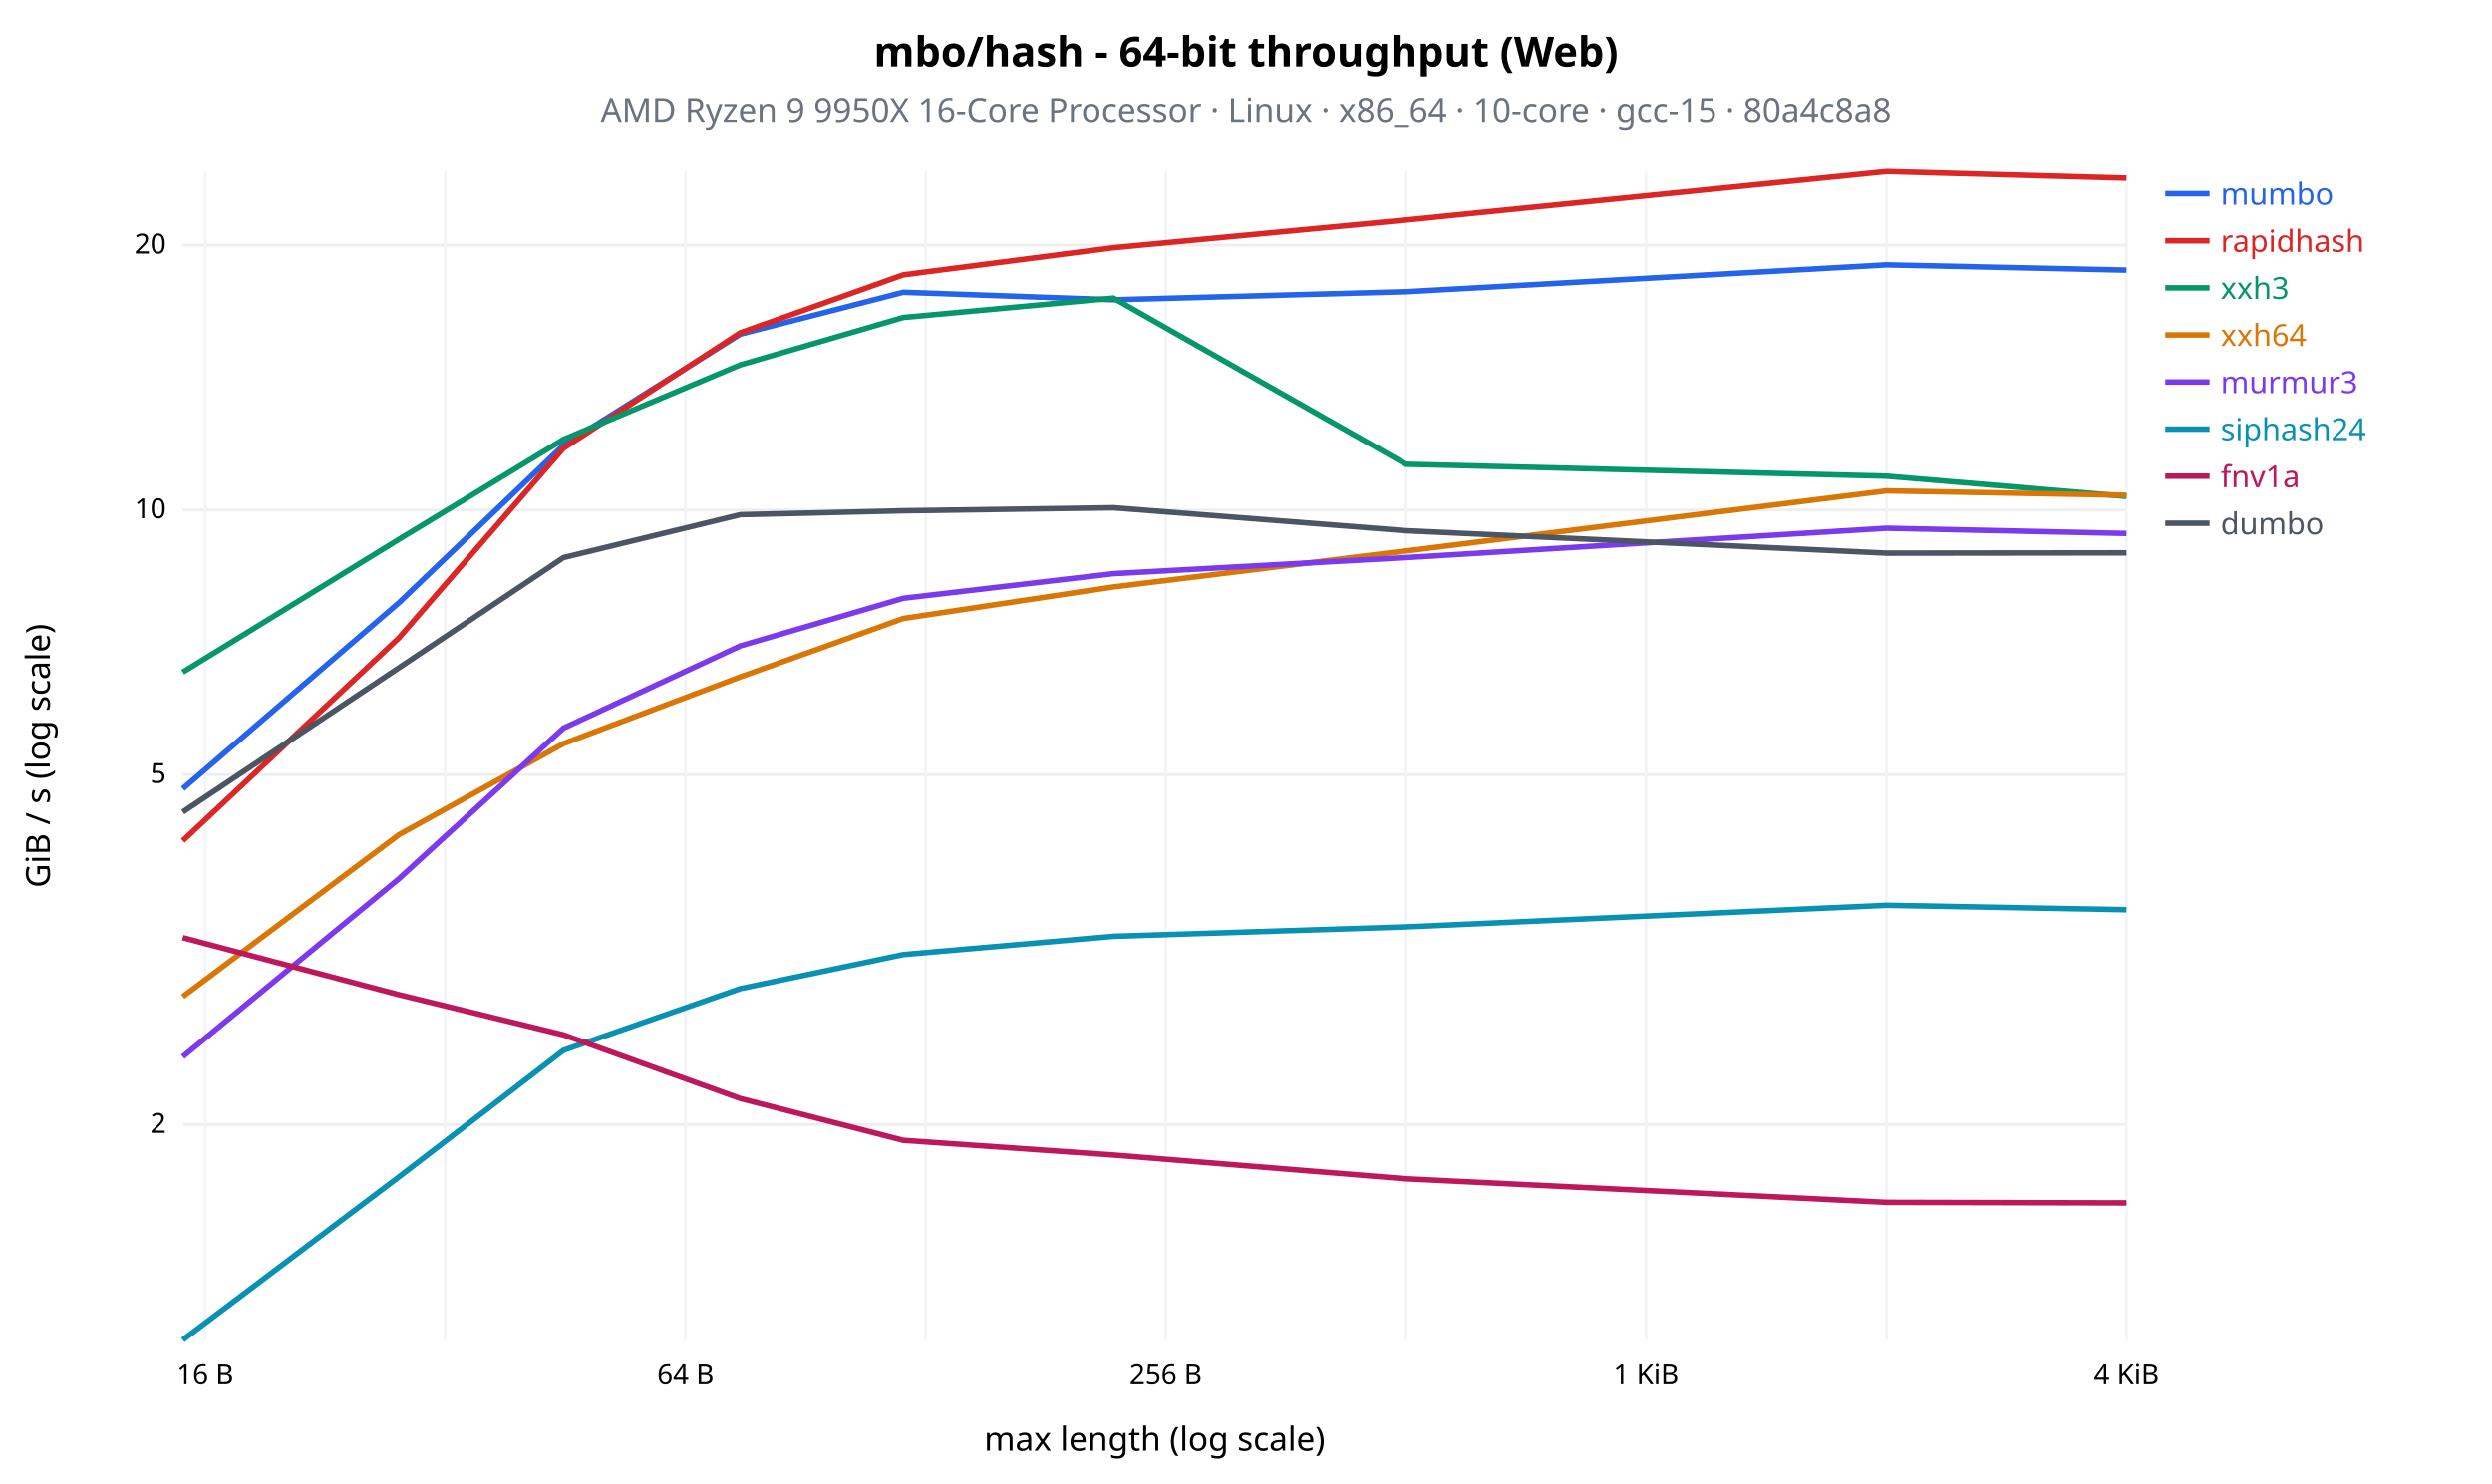
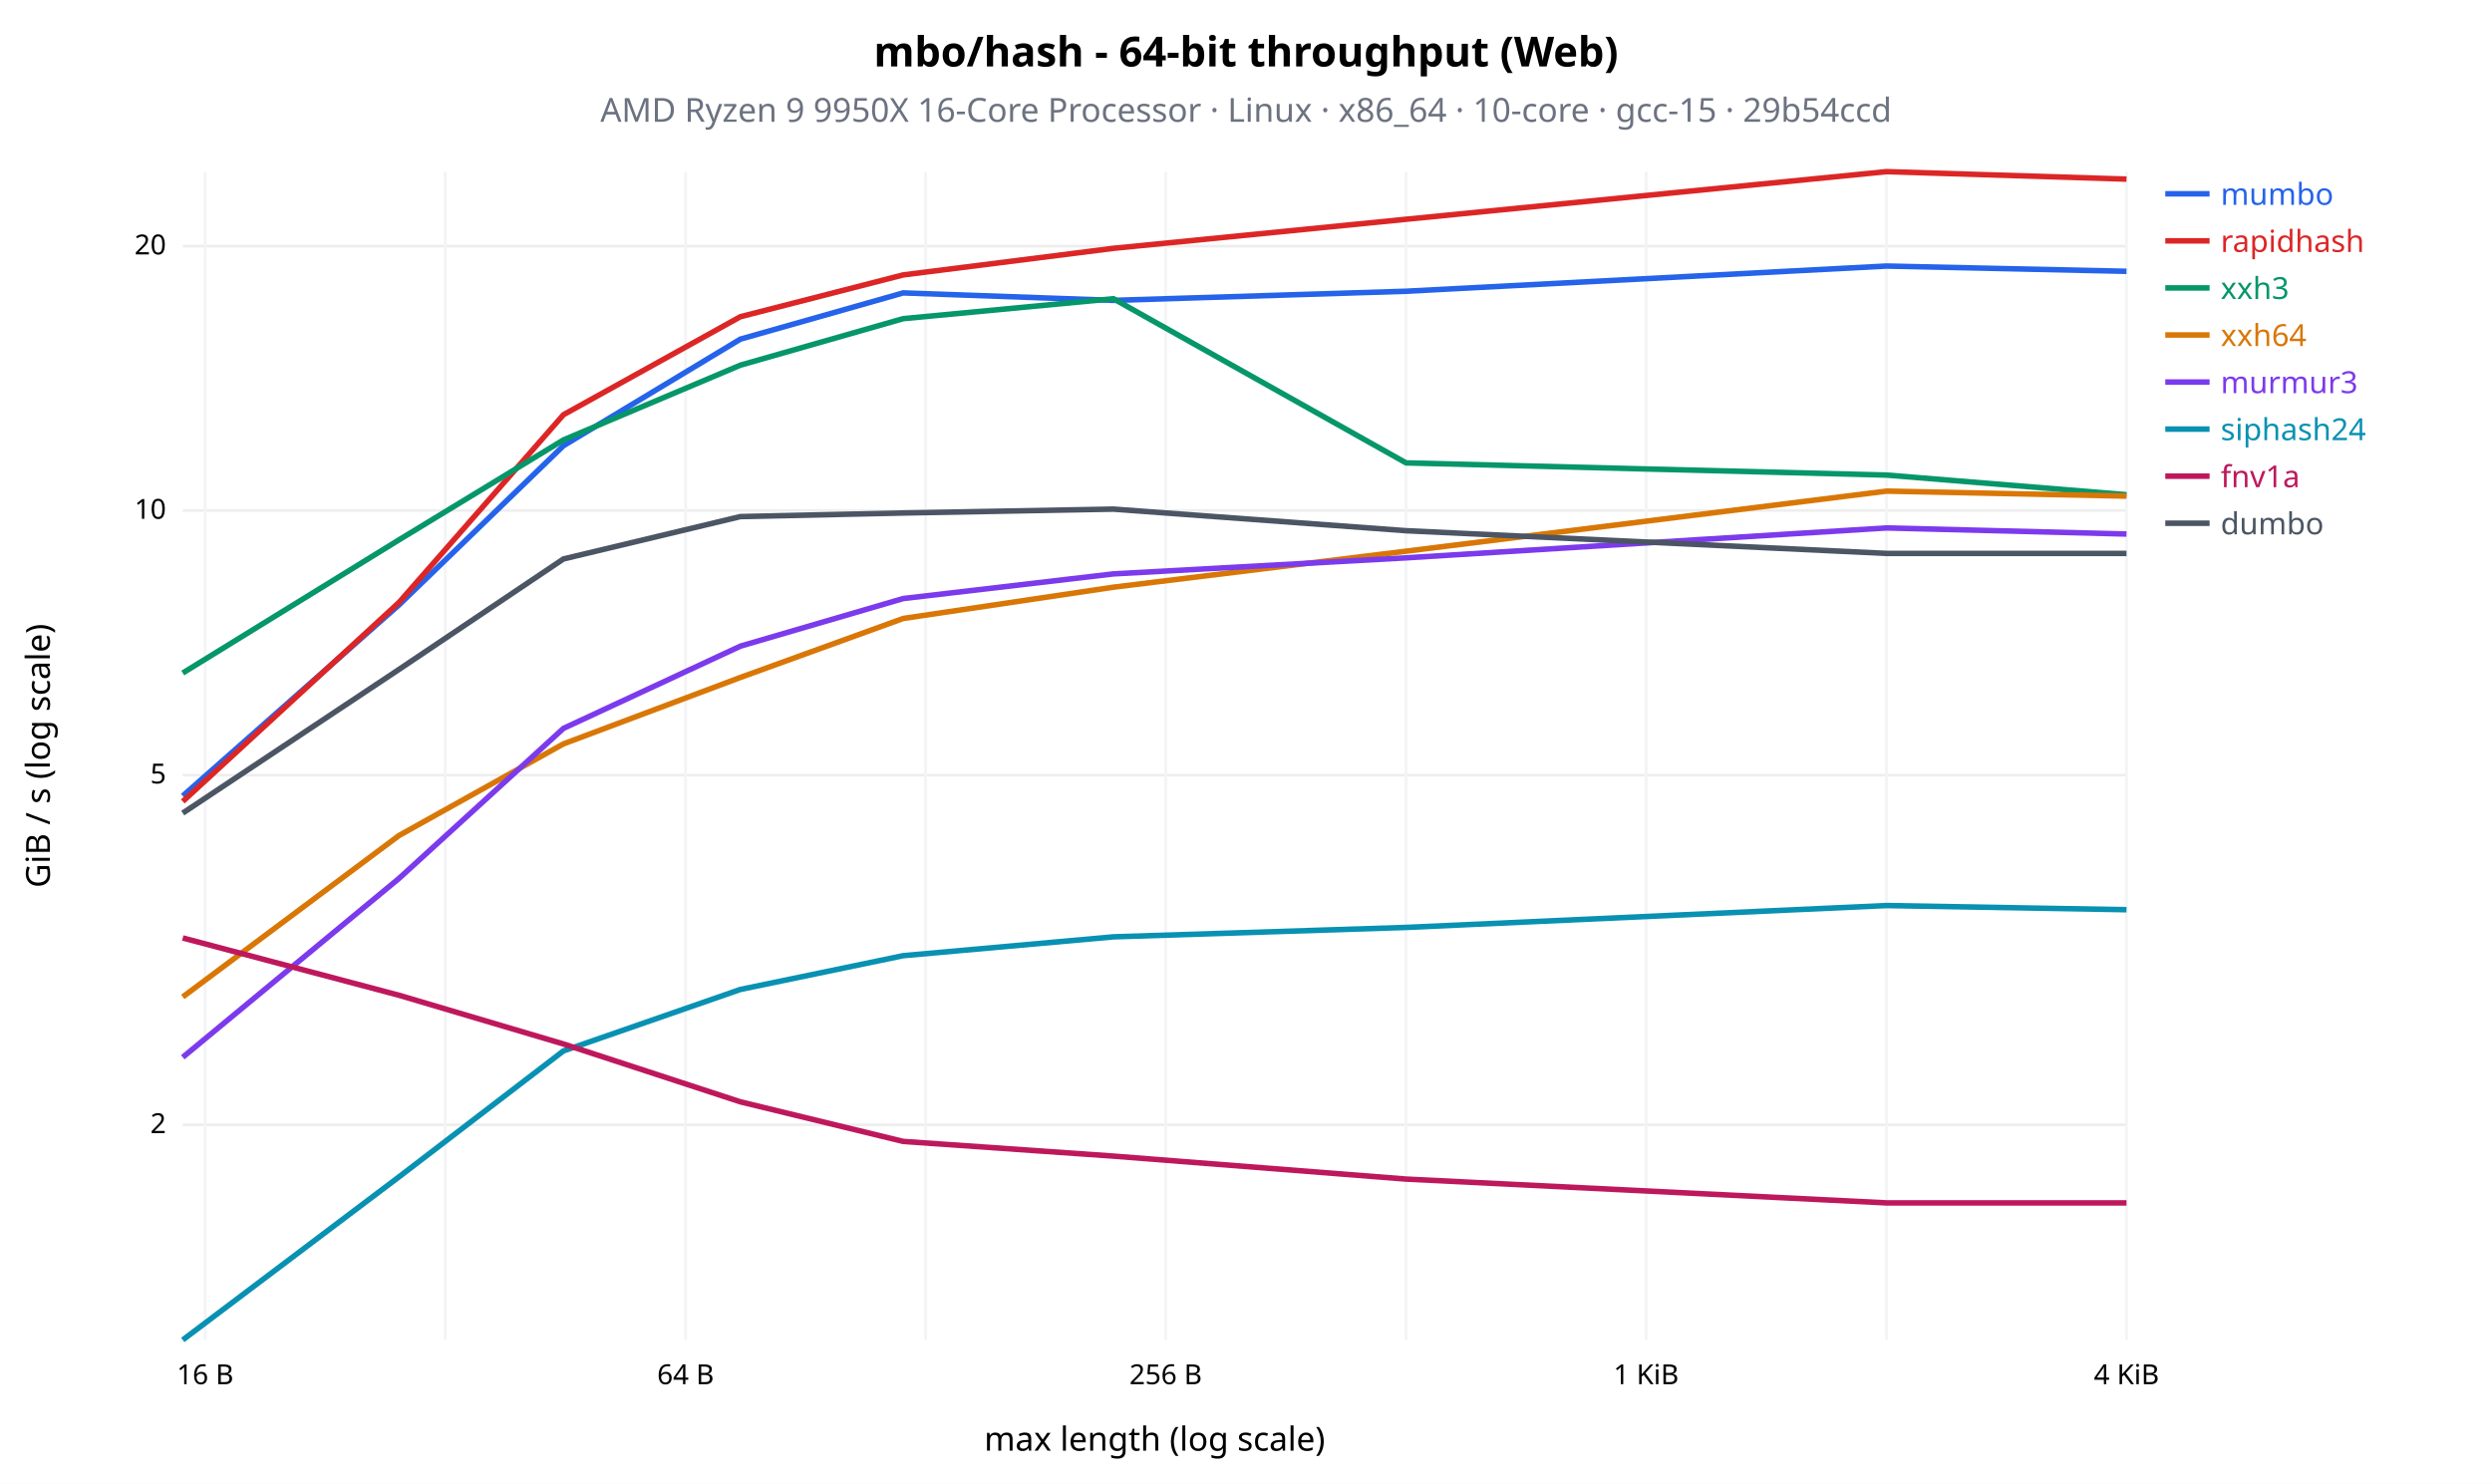
<svg xmlns="http://www.w3.org/2000/svg" width="900" height="536" font-family="sans-serif">
  <rect width="900" height="536" fill="white" />
  <text x="450" y="24" font-size="15" font-weight="bold" text-anchor="middle">mbo/hash - 64-bit throughput (Web)</text>
-   <text x="450" y="44" font-size="12" fill="#6b7280" text-anchor="middle">AMD Ryzen 9 9950X 16-Core Processor · Linux · x86_64 · 10-core · gcc-15 · 80a4c8a8</text>
-   <line x1="66" y1="406.2" x2="768.0" y2="406.2" stroke="#eee" />
-   <text x="60" y="409.2" font-size="10" text-anchor="end">2</text>
-   <line x1="66" y1="279.8" x2="768.0" y2="279.8" stroke="#eee" />
-   <text x="60" y="282.8" font-size="10" text-anchor="end">5</text>
-   <line x1="66" y1="184.2" x2="768.0" y2="184.2" stroke="#eee" />
-   <text x="60" y="187.2" font-size="10" text-anchor="end">10</text>
-   <line x1="66" y1="88.6" x2="768.0" y2="88.6" stroke="#eee" />
-   <text x="60" y="91.6" font-size="10" text-anchor="end">20</text>
+   <text x="450" y="44" font-size="12" fill="#6b7280" text-anchor="middle">AMD Ryzen 9 9950X 16-Core Processor · Linux · x86_64 · 10-core · gcc-15 · 29b54ccd</text>
+   <line x1="66" y1="406.3" x2="768.0" y2="406.3" stroke="#eee" />
+   <text x="60" y="409.3" font-size="10" text-anchor="end">2</text>
+   <line x1="66" y1="280.0" x2="768.0" y2="280.0" stroke="#eee" />
+   <text x="60" y="283.0" font-size="10" text-anchor="end">5</text>
+   <line x1="66" y1="184.4" x2="768.0" y2="184.4" stroke="#eee" />
+   <text x="60" y="187.4" font-size="10" text-anchor="end">10</text>
+   <line x1="66" y1="88.9" x2="768.0" y2="88.9" stroke="#eee" />
+   <text x="60" y="91.9" font-size="10" text-anchor="end">20</text>
  <line x1="74.1" y1="62" x2="74.1" y2="484.0" stroke="#f3f4f6" />
  <text x="74.1" y="500.0" font-size="10" text-anchor="middle">16 B</text>
  <line x1="160.8" y1="62" x2="160.8" y2="484.0" stroke="#f3f4f6" />
  <line x1="247.6" y1="62" x2="247.6" y2="484.0" stroke="#f3f4f6" />
  <text x="247.6" y="500.0" font-size="10" text-anchor="middle">64 B</text>
  <line x1="334.3" y1="62" x2="334.3" y2="484.0" stroke="#f3f4f6" />
  <line x1="421.0" y1="62" x2="421.0" y2="484.0" stroke="#f3f4f6" />
  <text x="421.0" y="500.0" font-size="10" text-anchor="middle">256 B</text>
  <line x1="507.8" y1="62" x2="507.8" y2="484.0" stroke="#f3f4f6" />
  <line x1="594.5" y1="62" x2="594.5" y2="484.0" stroke="#f3f4f6" />
  <text x="594.5" y="500.0" font-size="10" text-anchor="middle">1 KiB</text>
  <line x1="681.3" y1="62" x2="681.3" y2="484.0" stroke="#f3f4f6" />
  <line x1="768.0" y1="62" x2="768.0" y2="484.0" stroke="#f3f4f6" />
  <text x="768.0" y="500.0" font-size="10" text-anchor="middle">4 KiB</text>
  <text x="417" y="524" font-size="12" text-anchor="middle">max length (log scale)</text>
  <text x="18" y="273" font-size="12" transform="rotate(-90 18 273)" text-anchor="middle">GiB / s (log scale)</text>
-   <polyline points="66.0,284.9 144.1,217.7 203.5,160.8 267.4,120.7 326.2,105.6 402.1,108.3 507.8,105.4 681.3,95.7 768.0,97.6" fill="none" stroke="#2563eb" stroke-width="2" />
+   <polyline points="66.0,287.5 144.1,218.5 203.5,161.0 267.4,122.5 326.2,105.8 402.1,108.5 507.8,105.2 681.3,96.1 768.0,98.0" fill="none" stroke="#2563eb" stroke-width="2" />
  <line x1="782.0" y1="70.0" x2="798.0" y2="70.0" stroke="#2563eb" stroke-width="2" />
  <text x="802.0" y="74.0" font-size="11" fill="#2563eb">mumbo</text>
-   <polyline points="66.0,303.7 144.1,230.4 203.5,161.9 267.4,120.2 326.2,99.3 402.1,89.5 507.8,79.5 681.3,62.0 768.0,64.4" fill="none" stroke="#dc2626" stroke-width="2" />
+   <polyline points="66.0,289.5 144.1,217.6 203.5,149.8 267.4,114.4 326.2,99.3 402.1,89.7 507.8,79.2 681.3,62.0 768.0,64.7" fill="none" stroke="#dc2626" stroke-width="2" />
  <line x1="782.0" y1="87.0" x2="798.0" y2="87.0" stroke="#dc2626" stroke-width="2" />
  <text x="802.0" y="91.0" font-size="11" fill="#dc2626">rapidhash</text>
-   <polyline points="66.0,242.8 144.1,194.8 203.5,158.7 267.4,131.8 326.2,114.7 402.1,107.7 507.8,167.7 681.3,172.0 768.0,179.3" fill="none" stroke="#059669" stroke-width="2" />
+   <polyline points="66.0,243.1 144.1,195.0 203.5,158.9 267.4,131.9 326.2,115.1 402.1,107.9 507.8,167.2 681.3,171.6 768.0,178.7" fill="none" stroke="#059669" stroke-width="2" />
  <line x1="782.0" y1="104.0" x2="798.0" y2="104.0" stroke="#059669" stroke-width="2" />
  <text x="802.0" y="108.0" font-size="11" fill="#059669">xxh3</text>
-   <polyline points="66.0,360.0 144.1,301.5 203.5,268.6 267.4,244.5 326.2,223.4 402.1,212.0 507.8,199.0 681.3,177.3 768.0,178.9" fill="none" stroke="#d97706" stroke-width="2" />
+   <polyline points="66.0,360.1 144.1,301.8 203.5,268.7 267.4,244.7 326.2,223.4 402.1,212.1 507.8,199.1 681.3,177.4 768.0,179.2" fill="none" stroke="#d97706" stroke-width="2" />
  <line x1="782.0" y1="121.0" x2="798.0" y2="121.0" stroke="#d97706" stroke-width="2" />
  <text x="802.0" y="125.0" font-size="11" fill="#d97706">xxh64</text>
-   <polyline points="66.0,381.7 144.1,317.4 203.5,263.0 267.4,233.3 326.2,216.1 402.1,207.2 507.8,201.4 681.3,190.8 768.0,192.7" fill="none" stroke="#7c3aed" stroke-width="2" />
+   <polyline points="66.0,381.9 144.1,317.3 203.5,263.1 267.4,233.4 326.2,216.2 402.1,207.3 507.8,201.5 681.3,190.7 768.0,192.9" fill="none" stroke="#7c3aed" stroke-width="2" />
  <line x1="782.0" y1="138.0" x2="798.0" y2="138.0" stroke="#7c3aed" stroke-width="2" />
  <text x="802.0" y="142.0" font-size="11" fill="#7c3aed">murmur3</text>
-   <polyline points="66.0,484.0 144.1,425.1 203.5,379.4 267.4,357.1 326.2,344.8 402.1,338.2 507.8,334.8 681.3,327.0 768.0,328.6" fill="none" stroke="#0891b2" stroke-width="2" />
+   <polyline points="66.0,484.0 144.1,425.1 203.5,379.6 267.4,357.4 326.2,345.2 402.1,338.4 507.8,335.0 681.3,327.1 768.0,328.6" fill="none" stroke="#0891b2" stroke-width="2" />
  <line x1="782.0" y1="155.0" x2="798.0" y2="155.0" stroke="#0891b2" stroke-width="2" />
  <text x="802.0" y="159.0" font-size="11" fill="#0891b2">siphash24</text>
-   <polyline points="66.0,338.7 144.1,359.3 203.5,373.8 267.4,396.8 326.2,411.9 402.1,417.2 507.8,425.8 681.3,434.3 768.0,434.5" fill="none" stroke="#be185d" stroke-width="2" />
+   <polyline points="66.0,338.8 144.1,359.5 203.5,377.1 267.4,398.0 326.2,412.3 402.1,417.6 507.8,425.9 681.3,434.5 768.0,434.5" fill="none" stroke="#be185d" stroke-width="2" />
  <line x1="782.0" y1="172.0" x2="798.0" y2="172.0" stroke="#be185d" stroke-width="2" />
  <text x="802.0" y="176.0" font-size="11" fill="#be185d">fnv1a</text>
-   <polyline points="66.0,293.3 144.1,241.2 203.5,201.4 267.4,185.9 326.2,184.5 402.1,183.4 507.8,191.7 681.3,199.8 768.0,199.7" fill="none" stroke="#4b5563" stroke-width="2" />
+   <polyline points="66.0,293.7 144.1,241.8 203.5,201.9 267.4,186.6 326.2,185.3 402.1,183.9 507.8,191.7 681.3,199.9 768.0,199.9" fill="none" stroke="#4b5563" stroke-width="2" />
  <line x1="782.0" y1="189.0" x2="798.0" y2="189.0" stroke="#4b5563" stroke-width="2" />
  <text x="802.0" y="193.0" font-size="11" fill="#4b5563">dumbo</text>
</svg>
